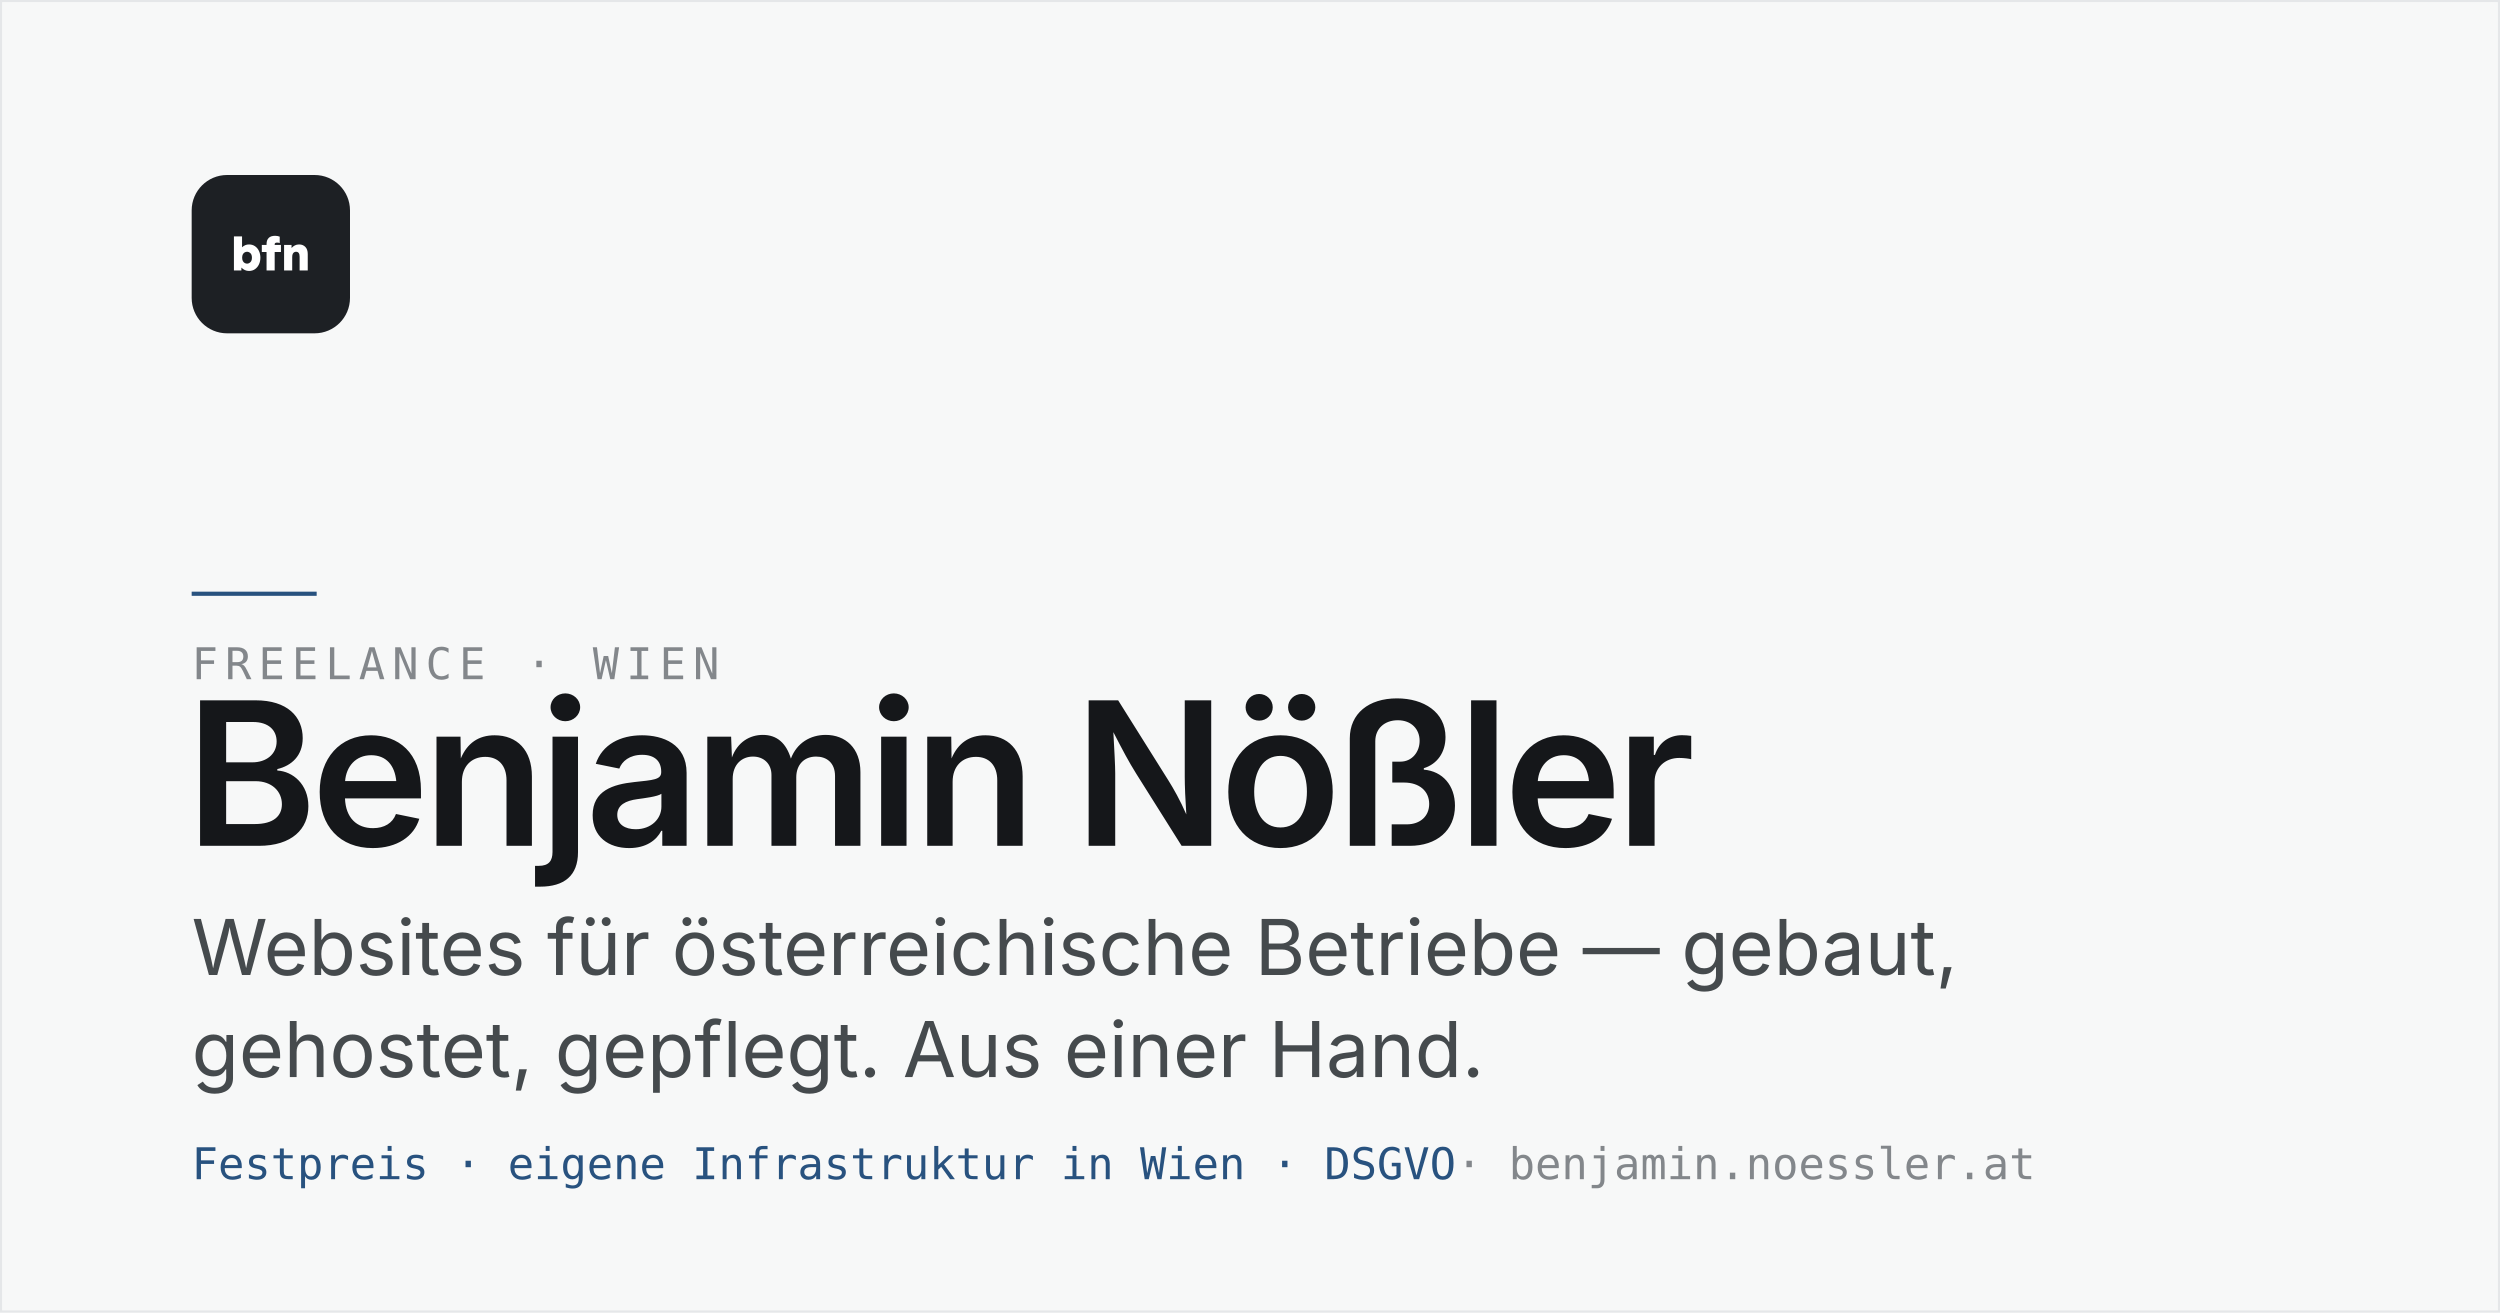
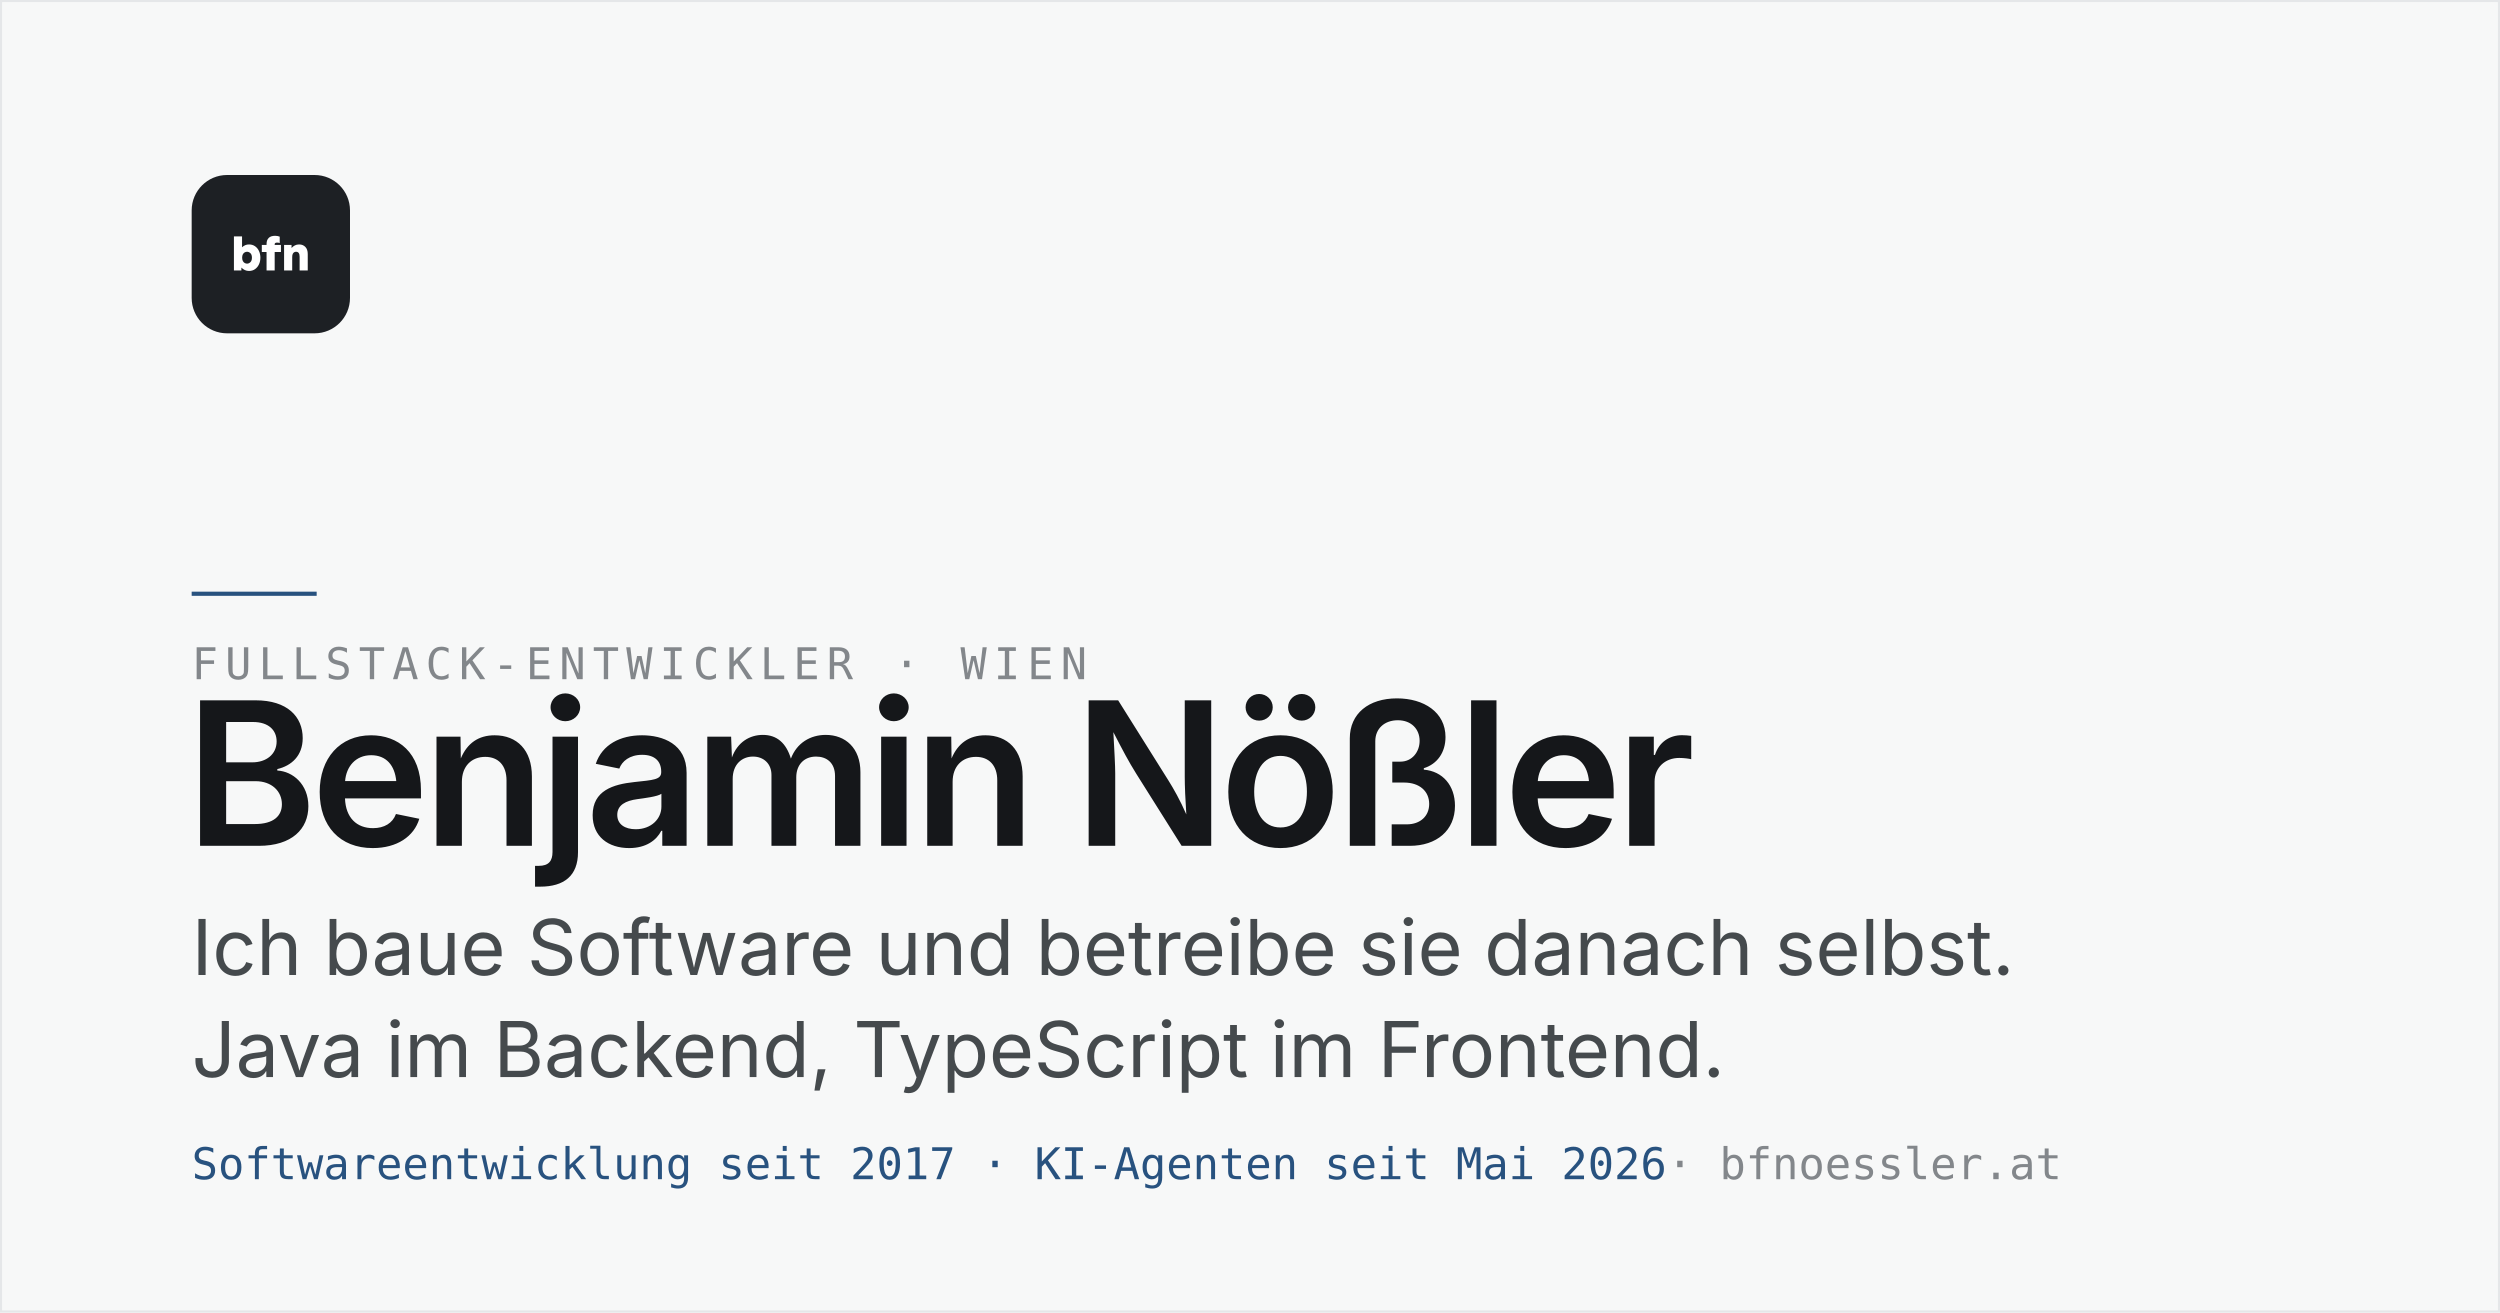
<svg xmlns="http://www.w3.org/2000/svg" width="1200" height="630" viewBox="0 0 1200 630">
  <rect width="1200" height="630" fill="#f7f8f8" />
  <rect x="0.5" y="0.5" width="1199" height="629" fill="none" stroke="#e5e7e9" stroke-width="1" />
  <g transform="translate(92, 84)">
    <rect width="76" height="76" rx="17" fill="#1d2024" />
    <g transform="translate(15.2,15.2) scale(0.19)">
      <path d="M93.6 128.92Q93.6 138.16 90 145.78Q86.4 153.4 79.98 157.9Q73.56 162.4 64.8 162.4Q59.16 162.4 54.36 160.18Q49.56 157.96 45.6 153.88L45.6 161.2L26.76 161.2L26.76 75.04L47.28 75.04L47.28 102.64Q51.12 99.04 55.44 97.24Q59.76 95.44 64.8 95.44Q73.56 95.44 79.98 99.88Q86.4 104.32 90 111.94Q93.6 119.56 93.6 128.92ZM72.24 128.92Q72.24 121.12 68.4 117.52Q64.56 113.92 59.88 113.92Q56.76 113.92 53.94 115.48Q51.12 117.04 49.32 120.34Q47.52 123.64 47.52 128.8Q47.52 133.84 49.26 137.2Q51 140.56 53.88 142.24Q56.76 143.92 59.88 143.92Q64.56 143.92 68.4 140.2Q72.24 136.48 72.24 128.92ZM129.72 161.2L109.2 161.2L109.2 114.52L97.2 114.52L97.2 96.64L109.2 96.64L109.2 94.36Q109.2 84.4 114.6 79Q120 73.6 130.8 73.6Q134.28 73.6 137.22 74.2Q140.16 74.8 142.44 75.76L142.44 91.96Q141.24 91.36 139.44 91.06Q137.64 90.76 135.96 90.76Q133.32 90.76 131.52 91.66Q129.72 92.56 129.72 94.84L129.72 96.64L145.56 96.64L145.56 114.52L129.72 114.52ZM174 127.24L174 161.2L153.48 161.2L153.48 96.64L172.32 96.64L172.32 104.44Q176.16 100.24 180.78 97.84Q185.4 95.44 191.52 95.44Q201.12 95.44 207.18 101.68Q213.24 107.92 213.24 119.68L213.24 161.2L192.72 161.2L192.72 126.52Q192.72 120.4 190.5 117.16Q188.28 113.92 183.6 113.92Q181.08 113.92 178.86 115.24Q176.64 116.56 175.32 119.44Q174 122.32 174 127.24Z" fill="#ffffff" />
    </g>
  </g>
  <rect x="92" y="284" width="60" height="2" fill="#28527f" />
-   <text x="92" y="326" font-family="ui-monospace, SFMono-Regular, Menlo, monospace" font-size="21" letter-spacing="3.4" fill="#83878b">FREELANCE · WIEN</text>
+   <text x="92" y="326" font-family="ui-monospace, SFMono-Regular, Menlo, monospace" font-size="21" letter-spacing="3.4" fill="#83878b">FULLSTACK-ENTWICKLER · WIEN</text>
  <text x="89" y="406" font-family="system-ui, -apple-system, 'Segoe UI', sans-serif" font-size="96" font-weight="600" letter-spacing="-3" fill="#15171a">Benjamin Nößler</text>
-   <text x="92" y="468" font-family="system-ui, -apple-system, 'Segoe UI', sans-serif" font-size="37" font-weight="400" fill="#454a4d">Websites für österreichische Betriebe — gebaut,</text>
-   <text x="92" y="517" font-family="system-ui, -apple-system, 'Segoe UI', sans-serif" font-size="37" font-weight="400" fill="#454a4d">gehostet, gepflegt. Aus einer Hand.</text>
-   <text x="92" y="566" font-family="ui-monospace, SFMono-Regular, Menlo, monospace" font-size="21" fill="#28527f">Festpreis · eigene Infrastruktur in Wien · DSGVO<tspan fill="#83878b">  ·  benjamin.noessler.at</tspan>
+   <text x="92" y="468" font-family="system-ui, -apple-system, 'Segoe UI', sans-serif" font-size="37" font-weight="400" fill="#454a4d">Ich baue Software und betreibe sie danach selbst.</text>
+   <text x="92" y="517" font-family="system-ui, -apple-system, 'Segoe UI', sans-serif" font-size="37" font-weight="400" fill="#454a4d">Java im Backend, TypeScript im Frontend.</text>
+   <text x="92" y="566" font-family="ui-monospace, SFMono-Regular, Menlo, monospace" font-size="21" fill="#28527f">Softwareentwicklung seit 2017 · KI-Agenten seit Mai 2026<tspan fill="#83878b">  ·  bfnoessler.at</tspan>
  </text>
</svg>
